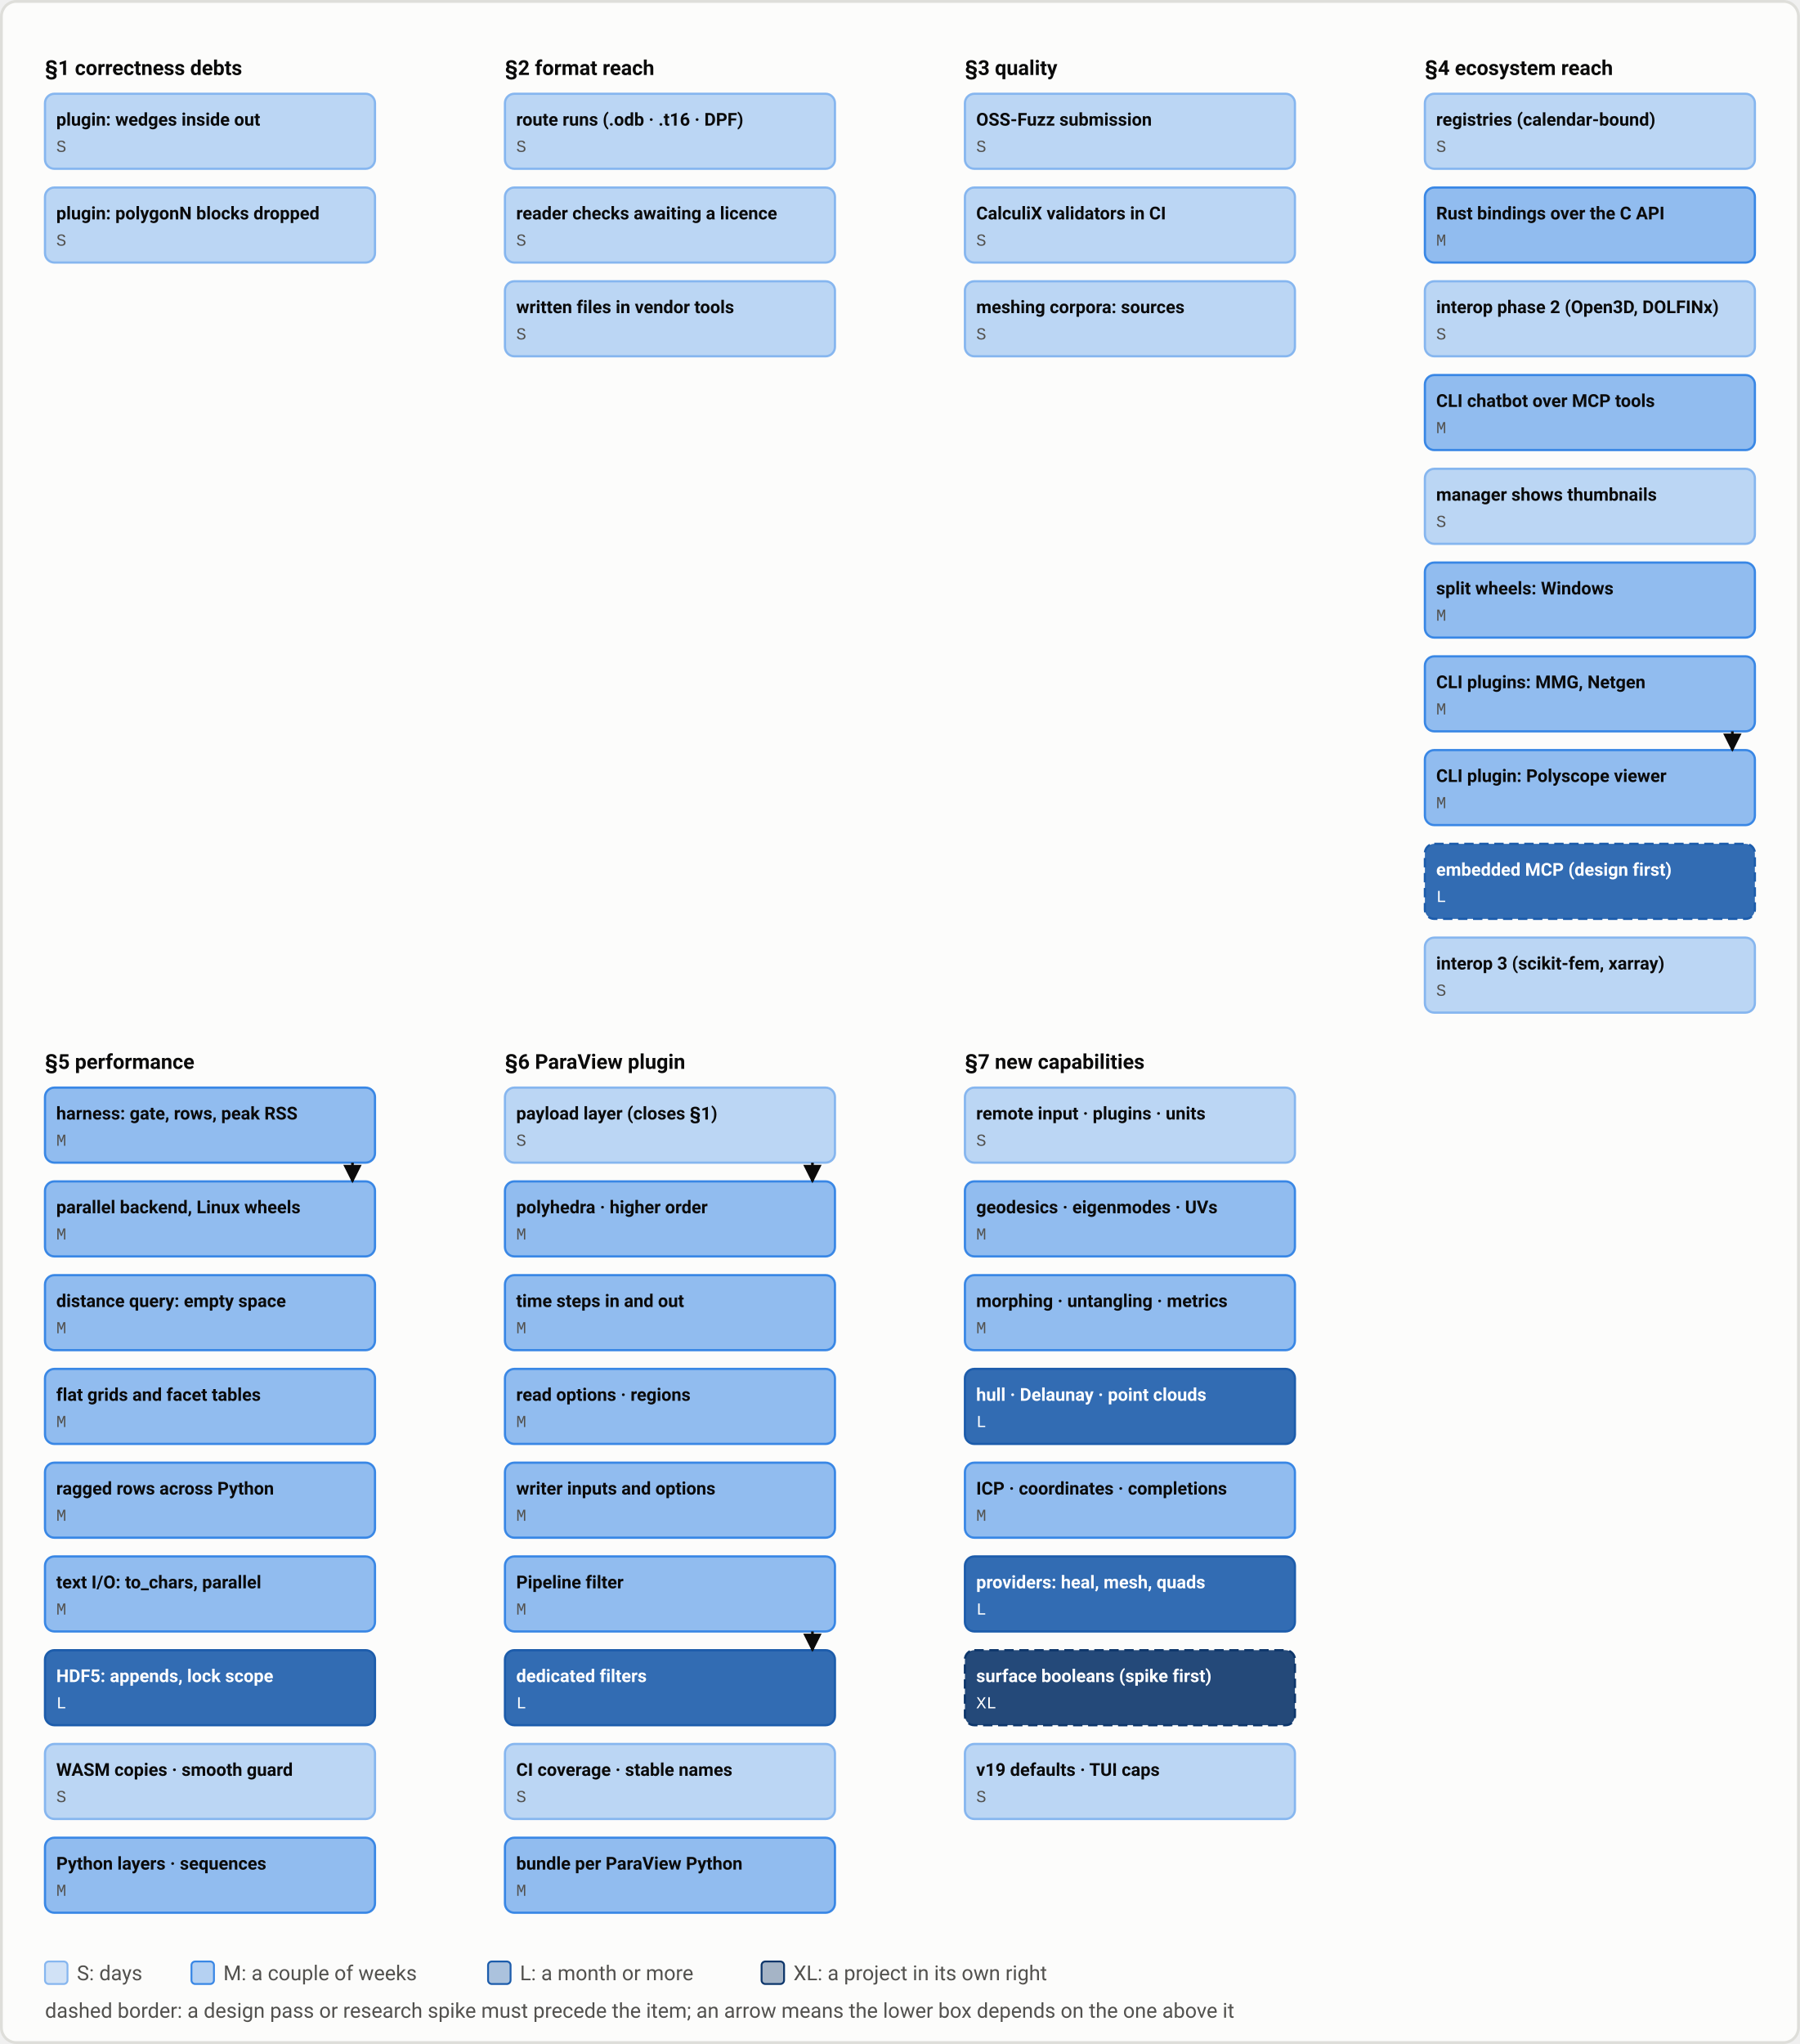
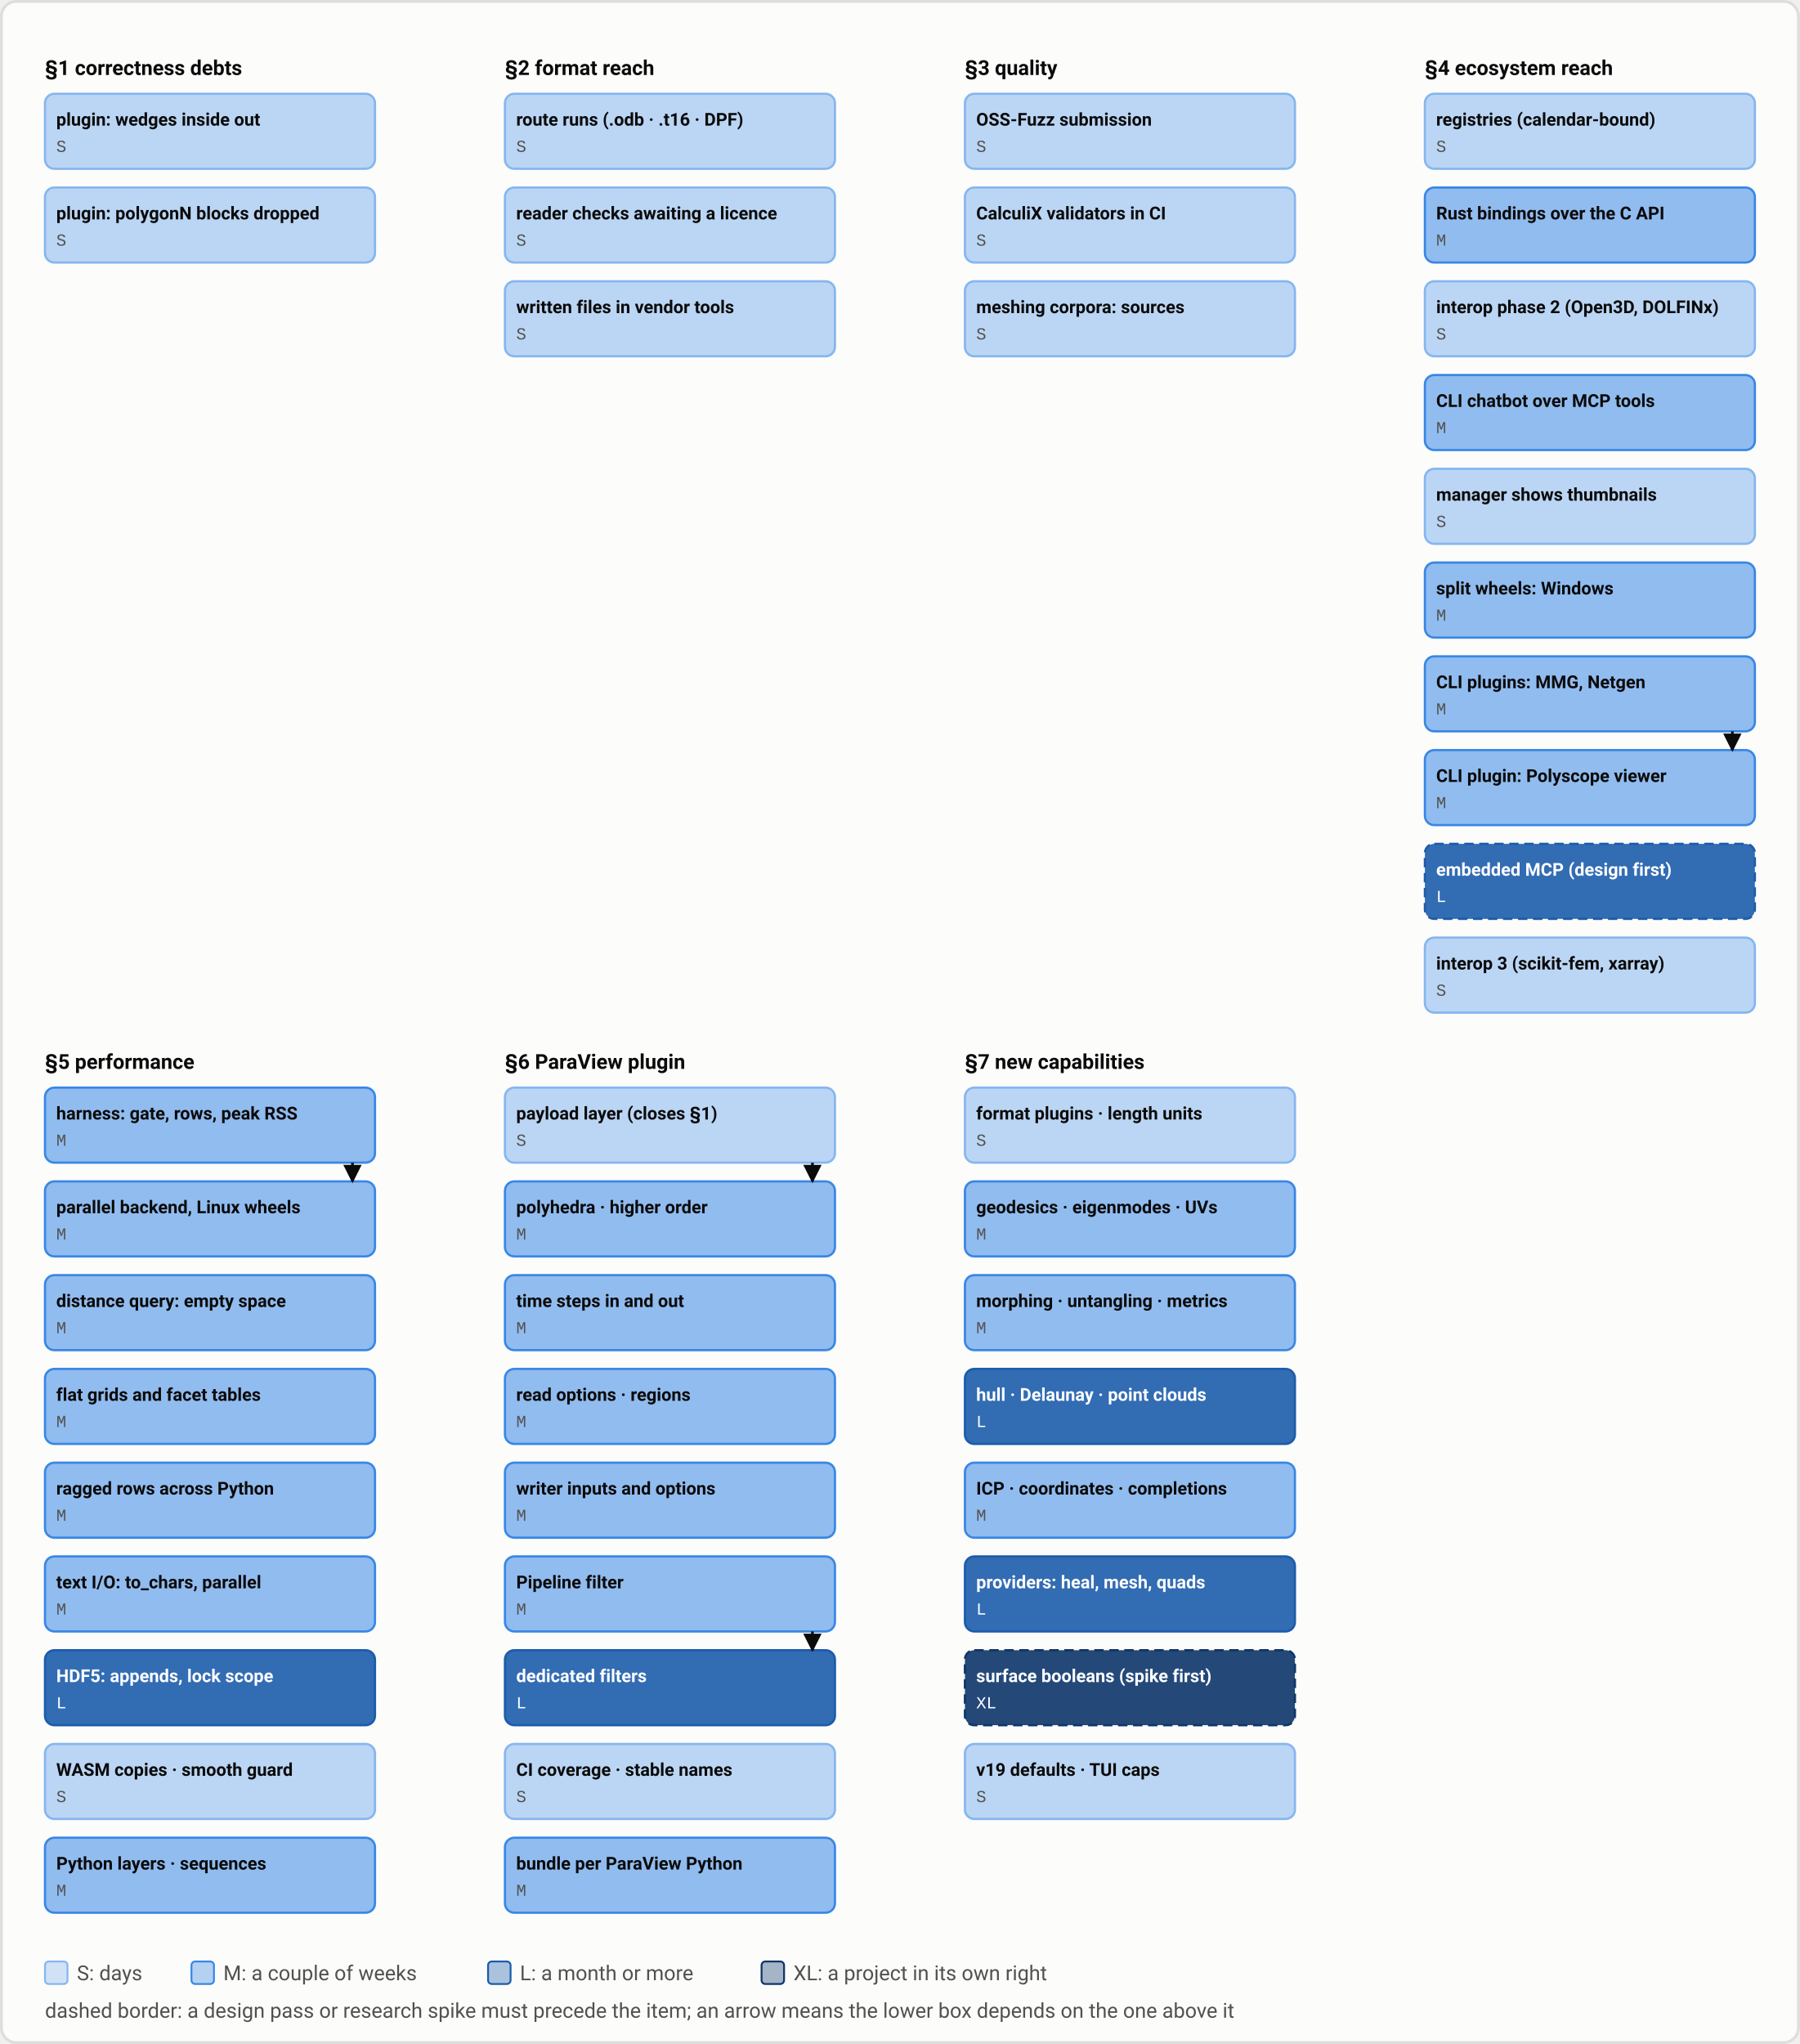
<svg xmlns="http://www.w3.org/2000/svg" viewBox="0 0 960 1090" width="960" height="1090" font-family="system-ui, -apple-system, 'Segoe UI', Roboto, sans-serif" role="img" aria-label="The roadmap at a glance: open items by section, in recommended order, shaded by effort">
  <defs>
    <marker id="arrow-0b0b0b" viewBox="0 0 10 10" refX="9" refY="5" markerWidth="7" markerHeight="7" orient="auto-start-reverse">
      <path d="M 0 0 L 10 5 L 0 10 z" fill="#0b0b0b" />
    </marker>
  </defs>
  <rect x="0.75" y="0.75" width="958.5" height="1088.5" rx="8" fill="#fcfcfb" stroke="#dededa" stroke-width="1.5" />
  <text x="24" y="40" font-family="system-ui, -apple-system, 'Segoe UI', Roboto, sans-serif" font-size="11" font-weight="700" fill="#0b0b0b">§1 correctness debts</text>
  <rect x="24" y="50" width="176" height="40" rx="5" fill="#86b6ef" fill-opacity="0.55" stroke="#86b6ef" stroke-width="1.2" />
  <text x="30" y="67" font-family="system-ui, -apple-system, 'Segoe UI', Roboto, sans-serif" font-size="9.5" font-weight="600" fill="#0b0b0b">plugin: wedges inside out</text>
  <text x="30" y="81" font-family="ui-monospace, SFMono-Regular, Menlo, Consolas, 'Liberation Mono', monospace" font-size="9" fill="#52514e">S</text>
  <rect x="24" y="100" width="176" height="40" rx="5" fill="#86b6ef" fill-opacity="0.55" stroke="#86b6ef" stroke-width="1.2" />
  <text x="30" y="117" font-family="system-ui, -apple-system, 'Segoe UI', Roboto, sans-serif" font-size="9.5" font-weight="600" fill="#0b0b0b">plugin: polygonN blocks dropped</text>
  <text x="30" y="131" font-family="ui-monospace, SFMono-Regular, Menlo, Consolas, 'Liberation Mono', monospace" font-size="9" fill="#52514e">S</text>
  <text x="269.33" y="40" font-family="system-ui, -apple-system, 'Segoe UI', Roboto, sans-serif" font-size="11" font-weight="700" fill="#0b0b0b">§2 format reach</text>
  <rect x="269.33" y="50" width="176" height="40" rx="5" fill="#86b6ef" fill-opacity="0.55" stroke="#86b6ef" stroke-width="1.2" />
  <text x="275.33" y="67" font-family="system-ui, -apple-system, 'Segoe UI', Roboto, sans-serif" font-size="9.5" font-weight="600" fill="#0b0b0b">route runs (.odb · .t16 · DPF)</text>
  <text x="275.33" y="81" font-family="ui-monospace, SFMono-Regular, Menlo, Consolas, 'Liberation Mono', monospace" font-size="9" fill="#52514e">S</text>
  <rect x="269.33" y="100" width="176" height="40" rx="5" fill="#86b6ef" fill-opacity="0.55" stroke="#86b6ef" stroke-width="1.2" />
  <text x="275.33" y="117" font-family="system-ui, -apple-system, 'Segoe UI', Roboto, sans-serif" font-size="9.5" font-weight="600" fill="#0b0b0b">reader checks awaiting a licence</text>
  <text x="275.33" y="131" font-family="ui-monospace, SFMono-Regular, Menlo, Consolas, 'Liberation Mono', monospace" font-size="9" fill="#52514e">S</text>
  <rect x="269.33" y="150" width="176" height="40" rx="5" fill="#86b6ef" fill-opacity="0.55" stroke="#86b6ef" stroke-width="1.2" />
  <text x="275.33" y="167" font-family="system-ui, -apple-system, 'Segoe UI', Roboto, sans-serif" font-size="9.5" font-weight="600" fill="#0b0b0b">written files in vendor tools</text>
  <text x="275.33" y="181" font-family="ui-monospace, SFMono-Regular, Menlo, Consolas, 'Liberation Mono', monospace" font-size="9" fill="#52514e">S</text>
  <text x="514.67" y="40" font-family="system-ui, -apple-system, 'Segoe UI', Roboto, sans-serif" font-size="11" font-weight="700" fill="#0b0b0b">§3 quality</text>
  <rect x="514.67" y="50" width="176" height="40" rx="5" fill="#86b6ef" fill-opacity="0.55" stroke="#86b6ef" stroke-width="1.2" />
  <text x="520.67" y="67" font-family="system-ui, -apple-system, 'Segoe UI', Roboto, sans-serif" font-size="9.5" font-weight="600" fill="#0b0b0b">OSS-Fuzz submission</text>
  <text x="520.67" y="81" font-family="ui-monospace, SFMono-Regular, Menlo, Consolas, 'Liberation Mono', monospace" font-size="9" fill="#52514e">S</text>
  <rect x="514.67" y="100" width="176" height="40" rx="5" fill="#86b6ef" fill-opacity="0.55" stroke="#86b6ef" stroke-width="1.2" />
  <text x="520.67" y="117" font-family="system-ui, -apple-system, 'Segoe UI', Roboto, sans-serif" font-size="9.5" font-weight="600" fill="#0b0b0b">CalculiX validators in CI</text>
  <text x="520.67" y="131" font-family="ui-monospace, SFMono-Regular, Menlo, Consolas, 'Liberation Mono', monospace" font-size="9" fill="#52514e">S</text>
  <rect x="514.67" y="150" width="176" height="40" rx="5" fill="#86b6ef" fill-opacity="0.55" stroke="#86b6ef" stroke-width="1.2" />
  <text x="520.67" y="167" font-family="system-ui, -apple-system, 'Segoe UI', Roboto, sans-serif" font-size="9.5" font-weight="600" fill="#0b0b0b">meshing corpora: sources</text>
  <text x="520.67" y="181" font-family="ui-monospace, SFMono-Regular, Menlo, Consolas, 'Liberation Mono', monospace" font-size="9" fill="#52514e">S</text>
  <text x="760" y="40" font-family="system-ui, -apple-system, 'Segoe UI', Roboto, sans-serif" font-size="11" font-weight="700" fill="#0b0b0b">§4 ecosystem reach</text>
  <rect x="760" y="50" width="176" height="40" rx="5" fill="#86b6ef" fill-opacity="0.55" stroke="#86b6ef" stroke-width="1.2" />
  <text x="766" y="67" font-family="system-ui, -apple-system, 'Segoe UI', Roboto, sans-serif" font-size="9.5" font-weight="600" fill="#0b0b0b">registries (calendar-bound)</text>
  <text x="766" y="81" font-family="ui-monospace, SFMono-Regular, Menlo, Consolas, 'Liberation Mono', monospace" font-size="9" fill="#52514e">S</text>
  <rect x="760" y="100" width="176" height="40" rx="5" fill="#3987e5" fill-opacity="0.55" stroke="#3987e5" stroke-width="1.2" />
  <text x="766" y="117" font-family="system-ui, -apple-system, 'Segoe UI', Roboto, sans-serif" font-size="9.5" font-weight="600" fill="#0b0b0b">Rust bindings over the C API</text>
  <text x="766" y="131" font-family="ui-monospace, SFMono-Regular, Menlo, Consolas, 'Liberation Mono', monospace" font-size="9" fill="#52514e">M</text>
  <rect x="760" y="150" width="176" height="40" rx="5" fill="#86b6ef" fill-opacity="0.55" stroke="#86b6ef" stroke-width="1.2" />
  <text x="766" y="167" font-family="system-ui, -apple-system, 'Segoe UI', Roboto, sans-serif" font-size="9.5" font-weight="600" fill="#0b0b0b">interop phase 2 (Open3D, DOLFINx)</text>
  <text x="766" y="181" font-family="ui-monospace, SFMono-Regular, Menlo, Consolas, 'Liberation Mono', monospace" font-size="9" fill="#52514e">S</text>
  <rect x="760" y="200" width="176" height="40" rx="5" fill="#3987e5" fill-opacity="0.55" stroke="#3987e5" stroke-width="1.2" />
  <text x="766" y="217" font-family="system-ui, -apple-system, 'Segoe UI', Roboto, sans-serif" font-size="9.5" font-weight="600" fill="#0b0b0b">CLI chatbot over MCP tools</text>
  <text x="766" y="231" font-family="ui-monospace, SFMono-Regular, Menlo, Consolas, 'Liberation Mono', monospace" font-size="9" fill="#52514e">M</text>
  <rect x="760" y="250" width="176" height="40" rx="5" fill="#86b6ef" fill-opacity="0.55" stroke="#86b6ef" stroke-width="1.2" />
  <text x="766" y="267" font-family="system-ui, -apple-system, 'Segoe UI', Roboto, sans-serif" font-size="9.5" font-weight="600" fill="#0b0b0b">manager shows thumbnails</text>
  <text x="766" y="281" font-family="ui-monospace, SFMono-Regular, Menlo, Consolas, 'Liberation Mono', monospace" font-size="9" fill="#52514e">S</text>
  <rect x="760" y="300" width="176" height="40" rx="5" fill="#3987e5" fill-opacity="0.55" stroke="#3987e5" stroke-width="1.2" />
  <text x="766" y="317" font-family="system-ui, -apple-system, 'Segoe UI', Roboto, sans-serif" font-size="9.5" font-weight="600" fill="#0b0b0b">split wheels: Windows</text>
  <text x="766" y="331" font-family="ui-monospace, SFMono-Regular, Menlo, Consolas, 'Liberation Mono', monospace" font-size="9" fill="#52514e">M</text>
  <rect x="760" y="350" width="176" height="40" rx="5" fill="#3987e5" fill-opacity="0.55" stroke="#3987e5" stroke-width="1.2" />
  <text x="766" y="367" font-family="system-ui, -apple-system, 'Segoe UI', Roboto, sans-serif" font-size="9.5" font-weight="600" fill="#0b0b0b">CLI plugins: MMG, Netgen</text>
  <text x="766" y="381" font-family="ui-monospace, SFMono-Regular, Menlo, Consolas, 'Liberation Mono', monospace" font-size="9" fill="#52514e">M</text>
  <rect x="760" y="400" width="176" height="40" rx="5" fill="#3987e5" fill-opacity="0.55" stroke="#3987e5" stroke-width="1.2" />
  <text x="766" y="417" font-family="system-ui, -apple-system, 'Segoe UI', Roboto, sans-serif" font-size="9.5" font-weight="600" fill="#0b0b0b">CLI plugin: Polyscope viewer</text>
  <text x="766" y="431" font-family="ui-monospace, SFMono-Regular, Menlo, Consolas, 'Liberation Mono', monospace" font-size="9" fill="#52514e">M</text>
  <rect x="760" y="450" width="176" height="40" rx="5" fill="#1c5cab" fill-opacity="0.9" stroke="#1c5cab" stroke-width="1.2" stroke-dasharray="5 3" />
  <text x="766" y="467" font-family="system-ui, -apple-system, 'Segoe UI', Roboto, sans-serif" font-size="9.5" font-weight="600" fill="#ffffff">embedded MCP (design first)</text>
  <text x="766" y="481" font-family="ui-monospace, SFMono-Regular, Menlo, Consolas, 'Liberation Mono', monospace" font-size="9" fill="#ffffff">L</text>
  <rect x="760" y="500" width="176" height="40" rx="5" fill="#86b6ef" fill-opacity="0.55" stroke="#86b6ef" stroke-width="1.2" />
  <text x="766" y="517" font-family="system-ui, -apple-system, 'Segoe UI', Roboto, sans-serif" font-size="9.5" font-weight="600" fill="#0b0b0b">interop 3 (scikit-fem, xarray)</text>
  <text x="766" y="531" font-family="ui-monospace, SFMono-Regular, Menlo, Consolas, 'Liberation Mono', monospace" font-size="9" fill="#52514e">S</text>
  <line x1="924" y1="390" x2="924" y2="400" stroke="#0b0b0b" stroke-width="1.4" marker-end="url(#arrow-0b0b0b)" />
  <text x="24" y="570" font-family="system-ui, -apple-system, 'Segoe UI', Roboto, sans-serif" font-size="11" font-weight="700" fill="#0b0b0b">§5 performance</text>
  <rect x="24" y="580" width="176" height="40" rx="5" fill="#3987e5" fill-opacity="0.55" stroke="#3987e5" stroke-width="1.2" />
  <text x="30" y="597" font-family="system-ui, -apple-system, 'Segoe UI', Roboto, sans-serif" font-size="9.5" font-weight="600" fill="#0b0b0b">harness: gate, rows, peak RSS</text>
  <text x="30" y="611" font-family="ui-monospace, SFMono-Regular, Menlo, Consolas, 'Liberation Mono', monospace" font-size="9" fill="#52514e">M</text>
  <rect x="24" y="630" width="176" height="40" rx="5" fill="#3987e5" fill-opacity="0.55" stroke="#3987e5" stroke-width="1.2" />
  <text x="30" y="647" font-family="system-ui, -apple-system, 'Segoe UI', Roboto, sans-serif" font-size="9.5" font-weight="600" fill="#0b0b0b">parallel backend, Linux wheels</text>
  <text x="30" y="661" font-family="ui-monospace, SFMono-Regular, Menlo, Consolas, 'Liberation Mono', monospace" font-size="9" fill="#52514e">M</text>
  <rect x="24" y="680" width="176" height="40" rx="5" fill="#3987e5" fill-opacity="0.55" stroke="#3987e5" stroke-width="1.2" />
  <text x="30" y="697" font-family="system-ui, -apple-system, 'Segoe UI', Roboto, sans-serif" font-size="9.5" font-weight="600" fill="#0b0b0b">distance query: empty space</text>
  <text x="30" y="711" font-family="ui-monospace, SFMono-Regular, Menlo, Consolas, 'Liberation Mono', monospace" font-size="9" fill="#52514e">M</text>
  <rect x="24" y="730" width="176" height="40" rx="5" fill="#3987e5" fill-opacity="0.55" stroke="#3987e5" stroke-width="1.2" />
  <text x="30" y="747" font-family="system-ui, -apple-system, 'Segoe UI', Roboto, sans-serif" font-size="9.5" font-weight="600" fill="#0b0b0b">flat grids and facet tables</text>
  <text x="30" y="761" font-family="ui-monospace, SFMono-Regular, Menlo, Consolas, 'Liberation Mono', monospace" font-size="9" fill="#52514e">M</text>
  <rect x="24" y="780" width="176" height="40" rx="5" fill="#3987e5" fill-opacity="0.55" stroke="#3987e5" stroke-width="1.2" />
  <text x="30" y="797" font-family="system-ui, -apple-system, 'Segoe UI', Roboto, sans-serif" font-size="9.5" font-weight="600" fill="#0b0b0b">ragged rows across Python</text>
  <text x="30" y="811" font-family="ui-monospace, SFMono-Regular, Menlo, Consolas, 'Liberation Mono', monospace" font-size="9" fill="#52514e">M</text>
  <rect x="24" y="830" width="176" height="40" rx="5" fill="#3987e5" fill-opacity="0.55" stroke="#3987e5" stroke-width="1.2" />
  <text x="30" y="847" font-family="system-ui, -apple-system, 'Segoe UI', Roboto, sans-serif" font-size="9.5" font-weight="600" fill="#0b0b0b">text I/O: to_chars, parallel</text>
  <text x="30" y="861" font-family="ui-monospace, SFMono-Regular, Menlo, Consolas, 'Liberation Mono', monospace" font-size="9" fill="#52514e">M</text>
  <rect x="24" y="880" width="176" height="40" rx="5" fill="#1c5cab" fill-opacity="0.9" stroke="#1c5cab" stroke-width="1.2" />
  <text x="30" y="897" font-family="system-ui, -apple-system, 'Segoe UI', Roboto, sans-serif" font-size="9.5" font-weight="600" fill="#ffffff">HDF5: appends, lock scope</text>
  <text x="30" y="911" font-family="ui-monospace, SFMono-Regular, Menlo, Consolas, 'Liberation Mono', monospace" font-size="9" fill="#ffffff">L</text>
  <rect x="24" y="930" width="176" height="40" rx="5" fill="#86b6ef" fill-opacity="0.55" stroke="#86b6ef" stroke-width="1.2" />
  <text x="30" y="947" font-family="system-ui, -apple-system, 'Segoe UI', Roboto, sans-serif" font-size="9.5" font-weight="600" fill="#0b0b0b">WASM copies · smooth guard</text>
  <text x="30" y="961" font-family="ui-monospace, SFMono-Regular, Menlo, Consolas, 'Liberation Mono', monospace" font-size="9" fill="#52514e">S</text>
  <rect x="24" y="980" width="176" height="40" rx="5" fill="#3987e5" fill-opacity="0.55" stroke="#3987e5" stroke-width="1.2" />
  <text x="30" y="997" font-family="system-ui, -apple-system, 'Segoe UI', Roboto, sans-serif" font-size="9.5" font-weight="600" fill="#0b0b0b">Python layers · sequences</text>
  <text x="30" y="1011" font-family="ui-monospace, SFMono-Regular, Menlo, Consolas, 'Liberation Mono', monospace" font-size="9" fill="#52514e">M</text>
  <line x1="188" y1="620" x2="188" y2="630" stroke="#0b0b0b" stroke-width="1.4" marker-end="url(#arrow-0b0b0b)" />
  <text x="269.33" y="570" font-family="system-ui, -apple-system, 'Segoe UI', Roboto, sans-serif" font-size="11" font-weight="700" fill="#0b0b0b">§6 ParaView plugin</text>
  <rect x="269.33" y="580" width="176" height="40" rx="5" fill="#86b6ef" fill-opacity="0.55" stroke="#86b6ef" stroke-width="1.2" />
  <text x="275.33" y="597" font-family="system-ui, -apple-system, 'Segoe UI', Roboto, sans-serif" font-size="9.5" font-weight="600" fill="#0b0b0b">payload layer (closes §1)</text>
  <text x="275.33" y="611" font-family="ui-monospace, SFMono-Regular, Menlo, Consolas, 'Liberation Mono', monospace" font-size="9" fill="#52514e">S</text>
  <rect x="269.33" y="630" width="176" height="40" rx="5" fill="#3987e5" fill-opacity="0.55" stroke="#3987e5" stroke-width="1.2" />
  <text x="275.33" y="647" font-family="system-ui, -apple-system, 'Segoe UI', Roboto, sans-serif" font-size="9.5" font-weight="600" fill="#0b0b0b">polyhedra · higher order</text>
  <text x="275.33" y="661" font-family="ui-monospace, SFMono-Regular, Menlo, Consolas, 'Liberation Mono', monospace" font-size="9" fill="#52514e">M</text>
  <rect x="269.33" y="680" width="176" height="40" rx="5" fill="#3987e5" fill-opacity="0.55" stroke="#3987e5" stroke-width="1.2" />
  <text x="275.33" y="697" font-family="system-ui, -apple-system, 'Segoe UI', Roboto, sans-serif" font-size="9.5" font-weight="600" fill="#0b0b0b">time steps in and out</text>
  <text x="275.33" y="711" font-family="ui-monospace, SFMono-Regular, Menlo, Consolas, 'Liberation Mono', monospace" font-size="9" fill="#52514e">M</text>
  <rect x="269.33" y="730" width="176" height="40" rx="5" fill="#3987e5" fill-opacity="0.55" stroke="#3987e5" stroke-width="1.2" />
  <text x="275.33" y="747" font-family="system-ui, -apple-system, 'Segoe UI', Roboto, sans-serif" font-size="9.5" font-weight="600" fill="#0b0b0b">read options · regions</text>
  <text x="275.33" y="761" font-family="ui-monospace, SFMono-Regular, Menlo, Consolas, 'Liberation Mono', monospace" font-size="9" fill="#52514e">M</text>
  <rect x="269.33" y="780" width="176" height="40" rx="5" fill="#3987e5" fill-opacity="0.55" stroke="#3987e5" stroke-width="1.2" />
  <text x="275.33" y="797" font-family="system-ui, -apple-system, 'Segoe UI', Roboto, sans-serif" font-size="9.5" font-weight="600" fill="#0b0b0b">writer inputs and options</text>
  <text x="275.33" y="811" font-family="ui-monospace, SFMono-Regular, Menlo, Consolas, 'Liberation Mono', monospace" font-size="9" fill="#52514e">M</text>
  <rect x="269.33" y="830" width="176" height="40" rx="5" fill="#3987e5" fill-opacity="0.55" stroke="#3987e5" stroke-width="1.2" />
  <text x="275.33" y="847" font-family="system-ui, -apple-system, 'Segoe UI', Roboto, sans-serif" font-size="9.5" font-weight="600" fill="#0b0b0b">Pipeline filter</text>
  <text x="275.33" y="861" font-family="ui-monospace, SFMono-Regular, Menlo, Consolas, 'Liberation Mono', monospace" font-size="9" fill="#52514e">M</text>
  <rect x="269.33" y="880" width="176" height="40" rx="5" fill="#1c5cab" fill-opacity="0.9" stroke="#1c5cab" stroke-width="1.2" />
  <text x="275.33" y="897" font-family="system-ui, -apple-system, 'Segoe UI', Roboto, sans-serif" font-size="9.5" font-weight="600" fill="#ffffff">dedicated filters</text>
  <text x="275.33" y="911" font-family="ui-monospace, SFMono-Regular, Menlo, Consolas, 'Liberation Mono', monospace" font-size="9" fill="#ffffff">L</text>
  <rect x="269.33" y="930" width="176" height="40" rx="5" fill="#86b6ef" fill-opacity="0.55" stroke="#86b6ef" stroke-width="1.2" />
  <text x="275.33" y="947" font-family="system-ui, -apple-system, 'Segoe UI', Roboto, sans-serif" font-size="9.5" font-weight="600" fill="#0b0b0b">CI coverage · stable names</text>
  <text x="275.33" y="961" font-family="ui-monospace, SFMono-Regular, Menlo, Consolas, 'Liberation Mono', monospace" font-size="9" fill="#52514e">S</text>
  <rect x="269.33" y="980" width="176" height="40" rx="5" fill="#3987e5" fill-opacity="0.55" stroke="#3987e5" stroke-width="1.2" />
  <text x="275.33" y="997" font-family="system-ui, -apple-system, 'Segoe UI', Roboto, sans-serif" font-size="9.5" font-weight="600" fill="#0b0b0b">bundle per ParaView Python</text>
  <text x="275.33" y="1011" font-family="ui-monospace, SFMono-Regular, Menlo, Consolas, 'Liberation Mono', monospace" font-size="9" fill="#52514e">M</text>
  <line x1="433.33" y1="620" x2="433.33" y2="630" stroke="#0b0b0b" stroke-width="1.4" marker-end="url(#arrow-0b0b0b)" />
  <line x1="433.33" y1="870" x2="433.33" y2="880" stroke="#0b0b0b" stroke-width="1.4" marker-end="url(#arrow-0b0b0b)" />
  <text x="514.67" y="570" font-family="system-ui, -apple-system, 'Segoe UI', Roboto, sans-serif" font-size="11" font-weight="700" fill="#0b0b0b">§7 new capabilities</text>
  <rect x="514.67" y="580" width="176" height="40" rx="5" fill="#86b6ef" fill-opacity="0.55" stroke="#86b6ef" stroke-width="1.2" />
-   <text x="520.67" y="597" font-family="system-ui, -apple-system, 'Segoe UI', Roboto, sans-serif" font-size="9.5" font-weight="600" fill="#0b0b0b">remote input · plugins · units</text>
+   <text x="520.67" y="597" font-family="system-ui, -apple-system, 'Segoe UI', Roboto, sans-serif" font-size="9.5" font-weight="600" fill="#0b0b0b">format plugins · length units</text>
  <text x="520.67" y="611" font-family="ui-monospace, SFMono-Regular, Menlo, Consolas, 'Liberation Mono', monospace" font-size="9" fill="#52514e">S</text>
  <rect x="514.67" y="630" width="176" height="40" rx="5" fill="#3987e5" fill-opacity="0.55" stroke="#3987e5" stroke-width="1.2" />
  <text x="520.67" y="647" font-family="system-ui, -apple-system, 'Segoe UI', Roboto, sans-serif" font-size="9.5" font-weight="600" fill="#0b0b0b">geodesics · eigenmodes · UVs</text>
  <text x="520.67" y="661" font-family="ui-monospace, SFMono-Regular, Menlo, Consolas, 'Liberation Mono', monospace" font-size="9" fill="#52514e">M</text>
  <rect x="514.67" y="680" width="176" height="40" rx="5" fill="#3987e5" fill-opacity="0.55" stroke="#3987e5" stroke-width="1.2" />
  <text x="520.67" y="697" font-family="system-ui, -apple-system, 'Segoe UI', Roboto, sans-serif" font-size="9.5" font-weight="600" fill="#0b0b0b">morphing · untangling · metrics</text>
  <text x="520.67" y="711" font-family="ui-monospace, SFMono-Regular, Menlo, Consolas, 'Liberation Mono', monospace" font-size="9" fill="#52514e">M</text>
  <rect x="514.67" y="730" width="176" height="40" rx="5" fill="#1c5cab" fill-opacity="0.9" stroke="#1c5cab" stroke-width="1.2" />
  <text x="520.67" y="747" font-family="system-ui, -apple-system, 'Segoe UI', Roboto, sans-serif" font-size="9.5" font-weight="600" fill="#ffffff">hull · Delaunay · point clouds</text>
  <text x="520.67" y="761" font-family="ui-monospace, SFMono-Regular, Menlo, Consolas, 'Liberation Mono', monospace" font-size="9" fill="#ffffff">L</text>
  <rect x="514.67" y="780" width="176" height="40" rx="5" fill="#3987e5" fill-opacity="0.55" stroke="#3987e5" stroke-width="1.2" />
  <text x="520.67" y="797" font-family="system-ui, -apple-system, 'Segoe UI', Roboto, sans-serif" font-size="9.5" font-weight="600" fill="#0b0b0b">ICP · coordinates · completions</text>
  <text x="520.67" y="811" font-family="ui-monospace, SFMono-Regular, Menlo, Consolas, 'Liberation Mono', monospace" font-size="9" fill="#52514e">M</text>
  <rect x="514.67" y="830" width="176" height="40" rx="5" fill="#1c5cab" fill-opacity="0.9" stroke="#1c5cab" stroke-width="1.2" />
  <text x="520.67" y="847" font-family="system-ui, -apple-system, 'Segoe UI', Roboto, sans-serif" font-size="9.5" font-weight="600" fill="#ffffff">providers: heal, mesh, quads</text>
  <text x="520.67" y="861" font-family="ui-monospace, SFMono-Regular, Menlo, Consolas, 'Liberation Mono', monospace" font-size="9" fill="#ffffff">L</text>
  <rect x="514.67" y="880" width="176" height="40" rx="5" fill="#0d366b" fill-opacity="0.9" stroke="#0d366b" stroke-width="1.2" stroke-dasharray="5 3" />
  <text x="520.67" y="897" font-family="system-ui, -apple-system, 'Segoe UI', Roboto, sans-serif" font-size="9.5" font-weight="600" fill="#ffffff">surface booleans (spike first)</text>
  <text x="520.67" y="911" font-family="ui-monospace, SFMono-Regular, Menlo, Consolas, 'Liberation Mono', monospace" font-size="9" fill="#ffffff">XL</text>
  <rect x="514.67" y="930" width="176" height="40" rx="5" fill="#86b6ef" fill-opacity="0.55" stroke="#86b6ef" stroke-width="1.2" />
  <text x="520.67" y="947" font-family="system-ui, -apple-system, 'Segoe UI', Roboto, sans-serif" font-size="9.5" font-weight="600" fill="#0b0b0b">v19 defaults · TUI caps</text>
  <text x="520.67" y="961" font-family="ui-monospace, SFMono-Regular, Menlo, Consolas, 'Liberation Mono', monospace" font-size="9" fill="#52514e">S</text>
  <rect x="24" y="1046" width="12" height="12" rx="2" fill="#86b6ef" fill-opacity="0.36" stroke="#86b6ef" stroke-width="1" />
  <text x="41" y="1056" font-family="system-ui, -apple-system, 'Segoe UI', Roboto, sans-serif" font-size="11" fill="#52514e">S: days</text>
  <rect x="102.12" y="1046" width="12" height="12" rx="2" fill="#3987e5" fill-opacity="0.36" stroke="#3987e5" stroke-width="1" />
  <text x="119.12" y="1056" font-family="system-ui, -apple-system, 'Segoe UI', Roboto, sans-serif" font-size="11" fill="#52514e">M: a couple of weeks</text>
  <rect x="260.32" y="1046" width="12" height="12" rx="2" fill="#1c5cab" fill-opacity="0.36" stroke="#1c5cab" stroke-width="1" />
  <text x="277.32" y="1056" font-family="system-ui, -apple-system, 'Segoe UI', Roboto, sans-serif" font-size="11" fill="#52514e">L: a month or more</text>
  <rect x="406.2" y="1046" width="12" height="12" rx="2" fill="#0d366b" fill-opacity="0.36" stroke="#0d366b" stroke-width="1" />
  <text x="423.2" y="1056" font-family="system-ui, -apple-system, 'Segoe UI', Roboto, sans-serif" font-size="11" fill="#52514e">XL: a project in its own right</text>
  <text x="24" y="1076" font-family="system-ui, -apple-system, 'Segoe UI', Roboto, sans-serif" font-size="11" fill="#52514e">dashed border: a design pass or research spike must precede the item; an arrow means the lower box depends on the one above it</text>
</svg>
